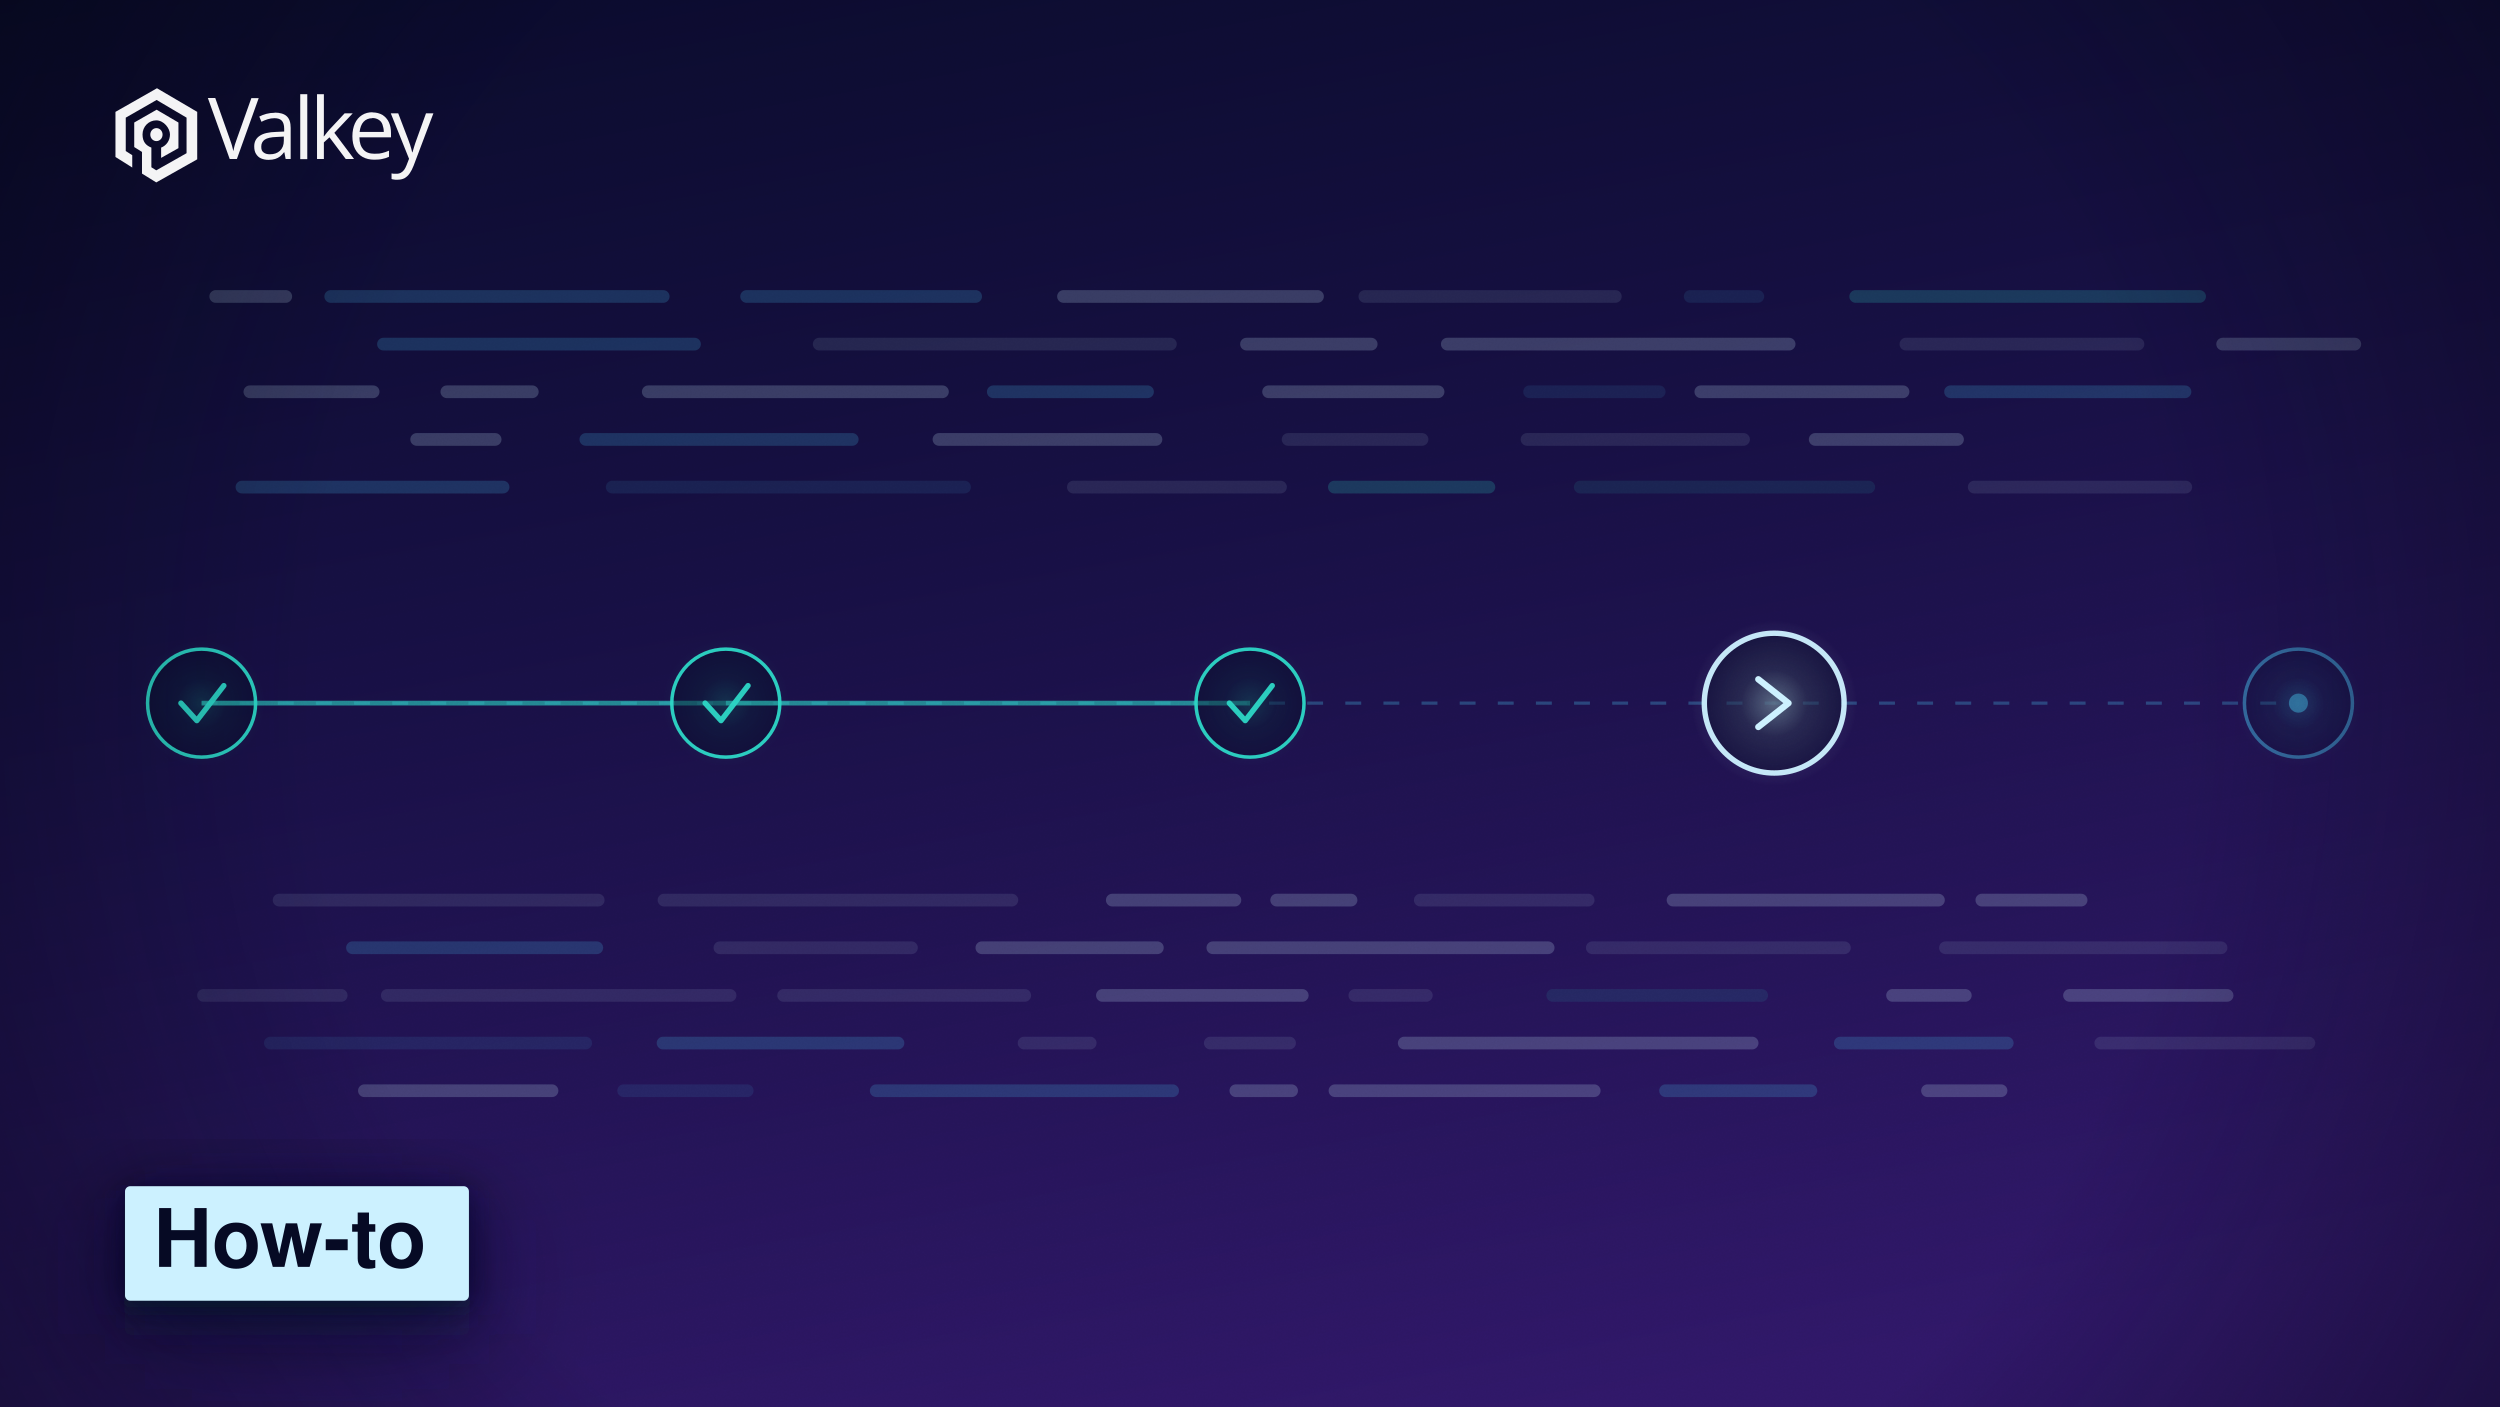
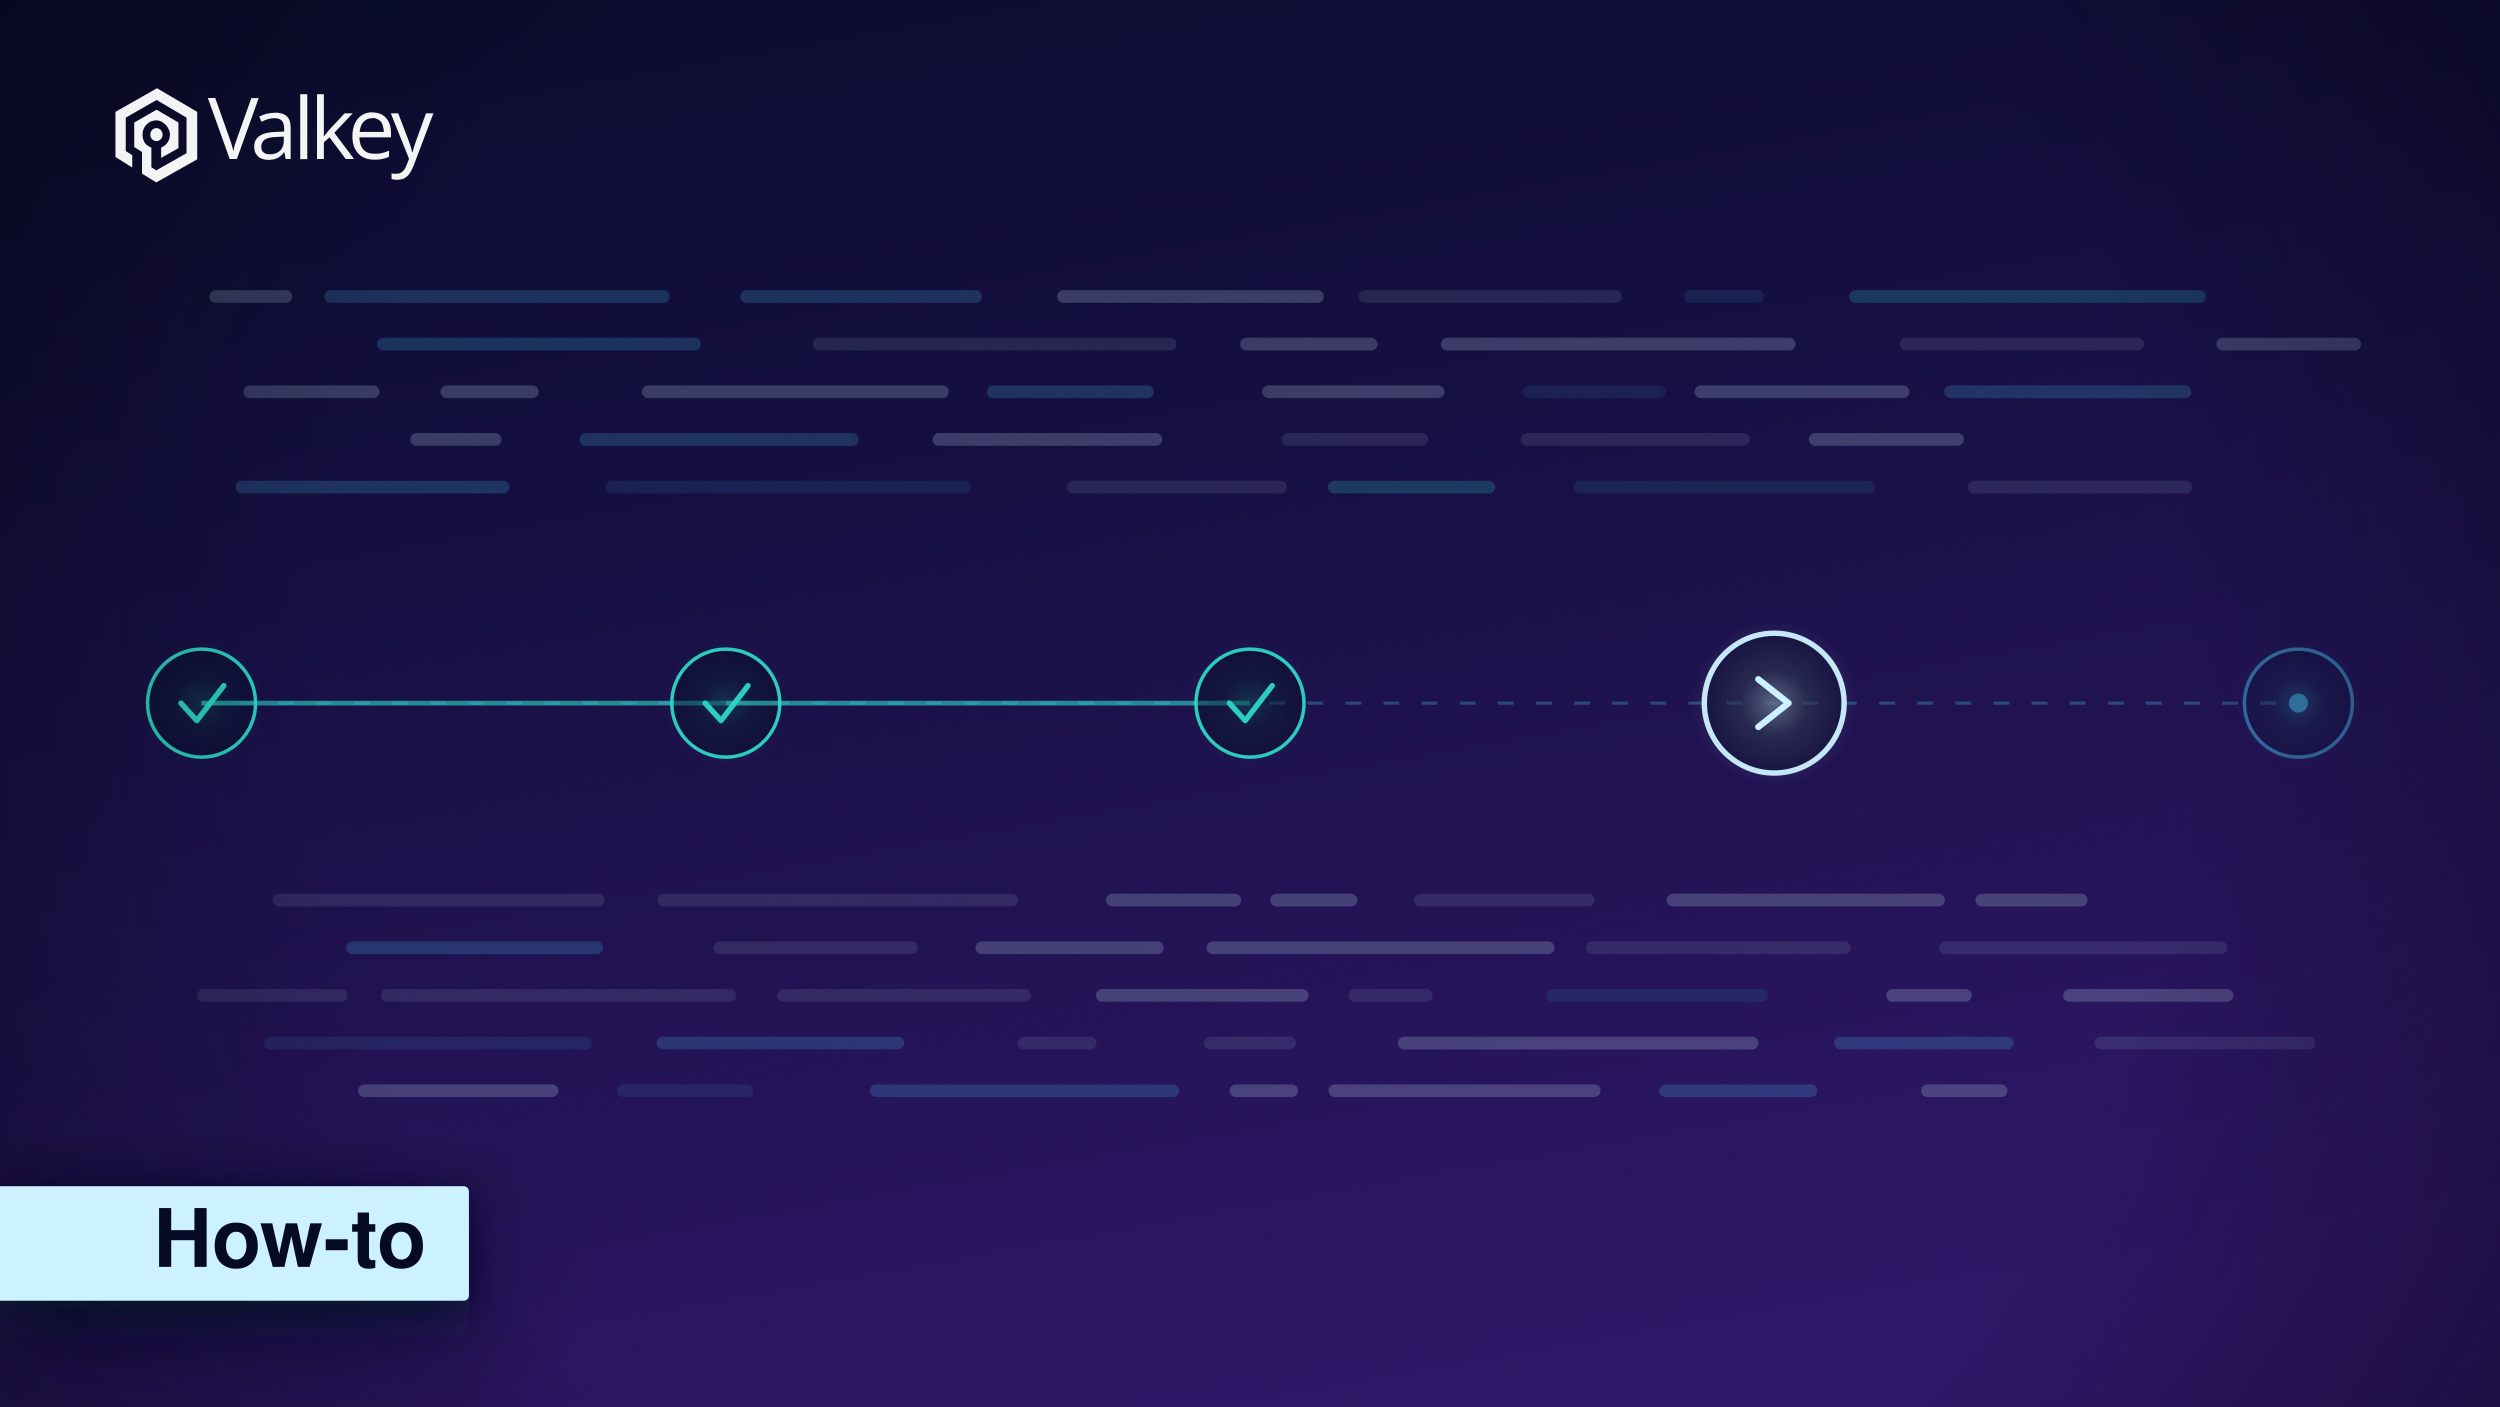
<svg xmlns="http://www.w3.org/2000/svg" width="1920" height="1080" viewBox="173.1 97.4 1573.8 885.2">
  <defs>
    <linearGradient id="sky" x1="0" y1="0" x2="0.32" y2="1">
      <stop offset="0" stop-color="#060A24" />
      <stop offset="0.48" stop-color="#171043" />
      <stop offset="1" stop-color="#301868" />
    </linearGradient>
    <radialGradient id="vignette" gradientUnits="userSpaceOnUse" cx="960" cy="540" r="1180">
      <stop offset="0.5" stop-color="#03040F" stop-opacity="0" />
      <stop offset="1" stop-color="#03040F" stop-opacity="0.8" />
    </radialGradient>
    <radialGradient id="scrim">
      <stop offset="0" stop-color="#060A24" stop-opacity="0.72" />
      <stop offset="0.6" stop-color="#060A24" stop-opacity="0.45" />
      <stop offset="1" stop-color="#060A24" stop-opacity="0" />
    </radialGradient>
    <filter id="grain" x="0" y="0" width="100%" height="100%">
      <feTurbulence type="fractalNoise" baseFrequency="0.85" numOctaves="4" stitchTiles="stitch" />
      <feColorMatrix type="saturate" values="0" />
    </filter>
    <radialGradient id="h-cyan">
      <stop offset="0" stop-color="#46BDE9" stop-opacity="0.75" />
      <stop offset="0.4" stop-color="#46BDE9" stop-opacity="0.22" />
      <stop offset="1" stop-color="#46BDE9" stop-opacity="0" />
    </radialGradient>
    <radialGradient id="h-ice">
      <stop offset="0" stop-color="#CCF1FF" stop-opacity="0.75" />
      <stop offset="0.4" stop-color="#CCF1FF" stop-opacity="0.22" />
      <stop offset="1" stop-color="#CCF1FF" stop-opacity="0" />
    </radialGradient>
    <radialGradient id="h-mint">
      <stop offset="0" stop-color="#2CD5C4" stop-opacity="0.75" />
      <stop offset="0.4" stop-color="#2CD5C4" stop-opacity="0.22" />
      <stop offset="1" stop-color="#2CD5C4" stop-opacity="0" />
    </radialGradient>
    <radialGradient id="h-coral">
      <stop offset="0" stop-color="#F65275" stop-opacity="0.75" />
      <stop offset="0.4" stop-color="#F65275" stop-opacity="0.22" />
      <stop offset="1" stop-color="#F65275" stop-opacity="0" />
    </radialGradient>
    <radialGradient id="h-violet">
      <stop offset="0" stop-color="#963CBD" stop-opacity="0.75" />
      <stop offset="0.4" stop-color="#963CBD" stop-opacity="0.22" />
      <stop offset="1" stop-color="#963CBD" stop-opacity="0" />
    </radialGradient>
    <radialGradient id="h-gold">
      <stop offset="0" stop-color="#FFB81C" stop-opacity="0.75" />
      <stop offset="0.4" stop-color="#FFB81C" stop-opacity="0.22" />
      <stop offset="1" stop-color="#FFB81C" stop-opacity="0" />
    </radialGradient>
    <filter id="blur3" x="-70%" y="-70%" width="240%" height="240%">
      <feGaussianBlur stdDeviation="3" />
    </filter>
    <filter id="blur8" x="-70%" y="-70%" width="240%" height="240%">
      <feGaussianBlur stdDeviation="8" />
    </filter>
    <filter id="blur18" x="-70%" y="-70%" width="240%" height="240%">
      <feGaussianBlur stdDeviation="18" />
    </filter>
    <filter id="blur40" x="-70%" y="-70%" width="240%" height="240%">
      <feGaussianBlur stdDeviation="40" />
    </filter>
  </defs>
  <rect width="1920" height="1080" fill="url(#sky)" />
  <g>
    <rect x="304.9" y="280" width="52.1" height="8" rx="4" fill="#CCF1FF" opacity="0.2" />
    <rect x="377.3" y="280" width="217.3" height="8" rx="4" fill="#46BDE9" opacity="0.2" />
    <rect x="639.1" y="280" width="152.2" height="8" rx="4" fill="#46BDE9" opacity="0.2" />
    <rect x="838.6" y="280" width="167.9" height="8" rx="4" fill="#CCF1FF" opacity="0.2" />
    <rect x="1028.3" y="280" width="165.7" height="8" rx="4" fill="#CCF1FF" opacity="0.1" />
    <rect x="1233.1" y="280" width="50.6" height="8" rx="4" fill="#46BDE9" opacity="0.1" />
    <rect x="1337.3" y="280" width="224.5" height="8" rx="4" fill="#2CD5C4" opacity="0.2" />
    <rect x="410.5" y="310" width="203.8" height="8" rx="4" fill="#46BDE9" opacity="0.2" />
    <rect x="684.8" y="310" width="229.1" height="8" rx="4" fill="#CCF1FF" opacity="0.1" />
    <rect x="953.8" y="310" width="86.5" height="8" rx="4" fill="#CCF1FF" opacity="0.2" />
    <rect x="1080.2" y="310" width="223.2" height="8" rx="4" fill="#CCF1FF" opacity="0.2" />
    <rect x="1368.9" y="310" width="154.1" height="8" rx="4" fill="#CCF1FF" opacity="0.1" />
    <rect x="1568.3" y="310" width="91.2" height="8" rx="4" fill="#CCF1FF" opacity="0.2" />
    <rect x="326.4" y="340" width="85.6" height="8" rx="4" fill="#CCF1FF" opacity="0.2" />
    <rect x="450.4" y="340" width="61.8" height="8" rx="4" fill="#CCF1FF" opacity="0.2" />
    <rect x="577.2" y="340" width="193.2" height="8" rx="4" fill="#CCF1FF" opacity="0.2" />
    <rect x="794.4" y="340" width="105.1" height="8" rx="4" fill="#46BDE9" opacity="0.2" />
    <rect x="967.7" y="340" width="114.7" height="8" rx="4" fill="#CCF1FF" opacity="0.2" />
    <rect x="1132" y="340" width="89.6" height="8" rx="4" fill="#46BDE9" opacity="0.1" />
    <rect x="1239.8" y="340" width="135.3" height="8" rx="4" fill="#CCF1FF" opacity="0.2" />
    <rect x="1397" y="340" width="155.6" height="8" rx="4" fill="#46BDE9" opacity="0.2" />
    <rect x="431.4" y="370" width="57.4" height="8" rx="4" fill="#CCF1FF" opacity="0.2" />
    <rect x="537.9" y="370" width="175.7" height="8" rx="4" fill="#46BDE9" opacity="0.2" />
    <rect x="760.2" y="370" width="144.6" height="8" rx="4" fill="#CCF1FF" opacity="0.2" />
    <rect x="980" y="370" width="92.3" height="8" rx="4" fill="#CCF1FF" opacity="0.1" />
    <rect x="1130.4" y="370" width="144.3" height="8" rx="4" fill="#CCF1FF" opacity="0.1" />
    <rect x="1311.8" y="370" width="97.6" height="8" rx="4" fill="#CCF1FF" opacity="0.2" />
    <rect x="321.4" y="400" width="172.4" height="8" rx="4" fill="#46BDE9" opacity="0.2" />
    <rect x="554.5" y="400" width="229.8" height="8" rx="4" fill="#46BDE9" opacity="0.1" />
    <rect x="844.8" y="400" width="138.4" height="8" rx="4" fill="#CCF1FF" opacity="0.1" />
    <rect x="1009.1" y="400" width="105.3" height="8" rx="4" fill="#2CD5C4" opacity="0.2" />
    <rect x="1163.9" y="400" width="189.6" height="8" rx="4" fill="#2CD5C4" opacity="0.1" />
    <rect x="1411.9" y="400" width="141.2" height="8" rx="4" fill="#CCF1FF" opacity="0.1" />
    <rect x="344.8" y="660" width="208.9" height="8" rx="4" fill="#CCF1FF" opacity="0.1" />
    <rect x="587.1" y="660" width="227" height="8" rx="4" fill="#CCF1FF" opacity="0.1" />
    <rect x="869.3" y="660" width="85.2" height="8" rx="4" fill="#CCF1FF" opacity="0.2" />
    <rect x="972.8" y="660" width="54.8" height="8" rx="4" fill="#CCF1FF" opacity="0.2" />
    <rect x="1063.2" y="660" width="113.7" height="8" rx="4" fill="#CCF1FF" opacity="0.1" />
    <rect x="1222.3" y="660" width="175.1" height="8" rx="4" fill="#CCF1FF" opacity="0.2" />
    <rect x="1416.7" y="660" width="70.5" height="8" rx="4" fill="#CCF1FF" opacity="0.2" />
    <rect x="391" y="690" width="161.8" height="8" rx="4" fill="#46BDE9" opacity="0.2" />
    <rect x="622.3" y="690" width="128.6" height="8" rx="4" fill="#CCF1FF" opacity="0.1" />
    <rect x="787.2" y="690" width="118.5" height="8" rx="4" fill="#CCF1FF" opacity="0.2" />
    <rect x="932.6" y="690" width="219.1" height="8" rx="4" fill="#CCF1FF" opacity="0.2" />
    <rect x="1171.5" y="690" width="166.7" height="8" rx="4" fill="#CCF1FF" opacity="0.1" />
    <rect x="1393.8" y="690" width="181.5" height="8" rx="4" fill="#CCF1FF" opacity="0.1" />
    <rect x="297.2" y="720" width="94.7" height="8" rx="4" fill="#CCF1FF" opacity="0.1" />
    <rect x="412.9" y="720" width="223.8" height="8" rx="4" fill="#CCF1FF" opacity="0.1" />
    <rect x="662.4" y="720" width="159.8" height="8" rx="4" fill="#CCF1FF" opacity="0.1" />
    <rect x="863.1" y="720" width="133.8" height="8" rx="4" fill="#CCF1FF" opacity="0.2" />
    <rect x="1022" y="720" width="53" height="8" rx="4" fill="#CCF1FF" opacity="0.1" />
    <rect x="1146.6" y="720" width="139.5" height="8" rx="4" fill="#2CD5C4" opacity="0.1" />
    <rect x="1360.5" y="720" width="53.8" height="8" rx="4" fill="#CCF1FF" opacity="0.2" />
    <rect x="1471.9" y="720" width="107.2" height="8" rx="4" fill="#CCF1FF" opacity="0.2" />
    <rect x="339.3" y="750" width="206.5" height="8" rx="4" fill="#46BDE9" opacity="0.1" />
    <rect x="586.5" y="750" width="155.9" height="8" rx="4" fill="#46BDE9" opacity="0.2" />
    <rect x="813.8" y="750" width="49.6" height="8" rx="4" fill="#CCF1FF" opacity="0.1" />
    <rect x="931" y="750" width="57.9" height="8" rx="4" fill="#CCF1FF" opacity="0.1" />
    <rect x="1053.1" y="750" width="227" height="8" rx="4" fill="#CCF1FF" opacity="0.2" />
    <rect x="1327.6" y="750" width="113.1" height="8" rx="4" fill="#46BDE9" opacity="0.2" />
    <rect x="1491.6" y="750" width="139" height="8" rx="4" fill="#CCF1FF" opacity="0.1" />
    <rect x="398.5" y="780" width="126.1" height="8" rx="4" fill="#CCF1FF" opacity="0.2" />
    <rect x="561.7" y="780" width="85.8" height="8" rx="4" fill="#46BDE9" opacity="0.1" />
    <rect x="720.7" y="780" width="194.6" height="8" rx="4" fill="#46BDE9" opacity="0.2" />
    <rect x="947.1" y="780" width="43.1" height="8" rx="4" fill="#CCF1FF" opacity="0.2" />
    <rect x="1009.5" y="780" width="171.2" height="8" rx="4" fill="#CCF1FF" opacity="0.2" />
    <rect x="1217.6" y="780" width="99.5" height="8" rx="4" fill="#46BDE9" opacity="0.2" />
    <rect x="1382.5" y="780" width="54.3" height="8" rx="4" fill="#CCF1FF" opacity="0.2" />
  </g>
  <g>
    <line x1="300" y1="540" x2="1620" y2="540" stroke="#46BDE9" stroke-width="2" stroke-dasharray="10 14" opacity="0.3" />
    <circle cx="300" cy="540" r="40" fill="url(#h-mint)" opacity="0.4" />
    <circle cx="300" cy="540" r="34" fill="#060A24" fill-opacity="0.45" stroke="#2CD5C4" stroke-width="2.2" opacity="0.95" />
    <path d="M 287 540 L 297 551 L 314 529" fill="none" stroke="#2CD5C4" stroke-width="3.4" stroke-linecap="round" stroke-linejoin="round" opacity="0.95" />
    <line x1="300" y1="540" x2="630" y2="540" stroke="#2CD5C4" stroke-width="3" opacity="0.6" />
    <circle cx="630" cy="540" r="40" fill="url(#h-mint)" opacity="0.4" />
    <circle cx="630" cy="540" r="34" fill="#060A24" fill-opacity="0.45" stroke="#2CD5C4" stroke-width="2.2" opacity="0.95" />
    <path d="M 617 540 L 627 551 L 644 529" fill="none" stroke="#2CD5C4" stroke-width="3.4" stroke-linecap="round" stroke-linejoin="round" opacity="0.95" />
    <line x1="630" y1="540" x2="960" y2="540" stroke="#2CD5C4" stroke-width="3" opacity="0.6" />
    <circle cx="960" cy="540" r="40" fill="url(#h-mint)" opacity="0.4" />
    <circle cx="960" cy="540" r="34" fill="#060A24" fill-opacity="0.45" stroke="#2CD5C4" stroke-width="2.2" opacity="0.95" />
    <path d="M 947 540 L 957 551 L 974 529" fill="none" stroke="#2CD5C4" stroke-width="3.4" stroke-linecap="round" stroke-linejoin="round" opacity="0.95" />
    <circle cx="1290" cy="540" r="52" fill="url(#h-ice)" opacity="0.9" />
    <circle cx="1290" cy="540" r="44" fill="#060A24" fill-opacity="0.45" stroke="#CCF1FF" stroke-width="3.4" opacity="0.95" />
    <path d="M 1280 525 L 1299 540 L 1280 555" fill="none" stroke="#CCF1FF" stroke-width="4" stroke-linecap="round" stroke-linejoin="round" />
    <circle cx="1620" cy="540" r="40" fill="url(#h-cyan)" opacity="0.4" />
    <circle cx="1620" cy="540" r="34" fill="#060A24" fill-opacity="0.45" stroke="#46BDE9" stroke-width="2.2" opacity="0.5" />
    <circle cx="1620" cy="540" r="6" fill="#46BDE9" opacity="0.5" />
  </g>
  <rect width="1920" height="1080" fill="url(#vignette)" />
  <rect width="1920" height="1080" filter="url(#grain)" opacity="0.055" style="mix-blend-mode:overlay" />
  <g opacity="0.95">
    <g transform="translate(239.2 146.1) scale(1.13592)">
      <path d="M15.2,50l-9.4-5.9v-25L28.8,6l22.3,13.1v26.3l-22.7,12.8-7.9-4.9v-12l-4.3-2.7v-13.6l12.4-7.1,12.1,7.1v14.2l-9.6,5.4v-5.7c2.9-1.1,4.9-3.9,4.9-7.3s-3.4-7.8-7.6-7.8-7.6,3.5-7.6,7.8,2.1,6.2,4.9,7.3v10.9l2.7,1.7,16.8-9.5v-19.7l-16.6-9.8-17.1,9.8v18.5l3.6,2.3v6.8ZM28.5,28.1c1.9,0,3.4,1.6,3.4,3.6s-1.5,3.6-3.4,3.6-3.4-1.6-3.4-3.6,1.5-3.6,3.4-3.6Z" fill="#FFFFFF" fill-rule="evenodd" />
      <path d="M85.2,11.4l-12.1,33.8h-4l-12.1-33.8h4.1l7.9,22.3c.3.9.6,1.8.9,2.6.3.8.5,1.6.7,2.4.2.8.4,1.5.5,2.2.2-.7.3-1.4.5-2.2.2-.8.4-1.6.7-2.4.3-.8.6-1.7.9-2.6l7.9-22.2h4.2Z" fill="#FFFFFF" />
      <path d="M94,19.5c3,0,5.3.7,6.7,2,1.5,1.4,2.2,3.5,2.2,6.5v17.2h-2.8l-.7-3.7h-.2c-.7.9-1.4,1.7-2.2,2.3-.8.6-1.7,1.1-2.7,1.4-1,.3-2.2.5-3.7.5s-2.9-.3-4.1-.8c-1.2-.5-2.1-1.4-2.8-2.5-.7-1.1-1-2.5-1-4.2,0-2.5,1-4.5,3-5.8,2-1.4,5.1-2.1,9.2-2.2l4.4-.2v-1.5c0-2.2-.5-3.7-1.4-4.6-.9-.9-2.3-1.3-4-1.3-1.3,0-2.6.2-3.8.6-1.2.4-2.3.8-3.4,1.4l-1.2-2.9c1.1-.6,2.5-1.1,3.9-1.5,1.5-.4,3-.6,4.7-.6h0ZM99.1,32.8l-3.9.2c-3.2.1-5.4.6-6.7,1.5s-1.9,2.2-1.9,3.9.4,2.5,1.3,3.2c.9.7,2,1,3.5,1,2.3,0,4.1-.6,5.5-1.9s2.2-3.1,2.2-5.6v-2.3Z" fill="#FFFFFF" />
      <path d="M112.1,45.3h-3.9V9.3h3.9v36Z" fill="#FFFFFF" />
      <path d="M121.3,9.3v18.7c0,.6,0,1.4,0,2.3,0,.9,0,1.7-.1,2.3h.2c.3-.4.8-1,1.4-1.8.6-.8,1.2-1.4,1.6-1.9l8.4-9h4.5l-10.2,10.8,10.9,14.5h-4.6l-9-12-3.1,2.8v9.2h-3.8V9.3h3.8Z" fill="#FFFFFF" />
      <path d="M148.2,19.4c2.2,0,4,.5,5.6,1.4,1.5,1,2.7,2.3,3.5,4,.8,1.7,1.2,3.7,1.2,6v2.4h-17.5c0,3,.8,5.2,2.2,6.8s3.5,2.3,6.1,2.3,3-.1,4.3-.4c1.2-.3,2.5-.7,3.8-1.3v3.4c-1.3.6-2.6,1-3.8,1.2-1.2.3-2.7.4-4.4.4-2.4,0-4.6-.5-6.4-1.5-1.8-1-3.2-2.5-4.2-4.4-1-1.9-1.5-4.3-1.5-7.1,0-2.7.5-5.1,1.4-7.1.9-2,2.2-3.5,3.9-4.6,1.7-1.1,3.7-1.6,5.9-1.6h0ZM148.2,22.6c-2.1,0-3.7.7-4.9,2-1.2,1.3-1.9,3.2-2.2,5.6h13.4c0-1.5-.3-2.8-.7-4-.4-1.2-1.1-2.1-2.1-2.7-.9-.6-2.1-1-3.6-1Z" fill="#FFFFFF" />
      <path d="M158.4,19.9h4.1l5.6,14.7c.3.9.6,1.7.9,2.5.3.8.5,1.5.7,2.3.2.7.4,1.4.5,2.1h.2c.2-.8.5-1.8.9-3,.4-1.3.8-2.6,1.3-3.9l5.3-14.7h4.1l-11,29.1c-.6,1.6-1.3,2.9-2.1,4.1-.8,1.2-1.7,2-2.8,2.7-1.1.6-2.5.9-4,.9s-1.4,0-1.9-.1c-.6,0-1-.2-1.4-.3v-3.1c.3,0,.7.1,1.2.2.5,0,1,0,1.5,0,1,0,1.8-.2,2.5-.6.7-.4,1.3-.9,1.8-1.6.5-.7.9-1.5,1.3-2.5l1.4-3.6-10.2-25.4Z" fill="#FFFFFF" />
    </g>
  </g>
  <g>
-     <rect x="251.8" y="865.4" width="216.5" height="72.1" rx="3.3" fill="#060A24" opacity="0.55" filter="url(#blur40)" />
-     <rect x="251.8" y="852.3" width="216.5" height="72.1" rx="3.3" fill="#060A24" opacity="0.5" filter="url(#blur18)" />
-     <rect x="251.8" y="847.4" width="216.5" height="72.1" rx="3.3" fill="#060A24" opacity="0.55" filter="url(#blur8)" />
-     <rect x="251.8" y="844.1" width="216.5" height="72.1" rx="3.3" fill="#CCF1FF" />
+     <rect x="155.1" y="865.4" width="313.2" height="72.1" rx="3.3" fill="#060A24" opacity="0.55" filter="url(#blur40)" />
+     <rect x="155.1" y="852.3" width="313.2" height="72.1" rx="3.3" fill="#060A24" opacity="0.5" filter="url(#blur18)" />
+     <rect x="155.1" y="847.4" width="313.2" height="72.1" rx="3.3" fill="#060A24" opacity="0.55" filter="url(#blur8)" />
+     <rect x="155.1" y="844.1" width="313.2" height="72.1" rx="3.3" fill="#CCF1FF" />
    <text x="269.8" y="894.9" fill="#060A24" font-family="Helvetica Neue, Helvetica, Arial, sans-serif" font-size="50.8" font-weight="600">How-to</text>
  </g>
</svg>
